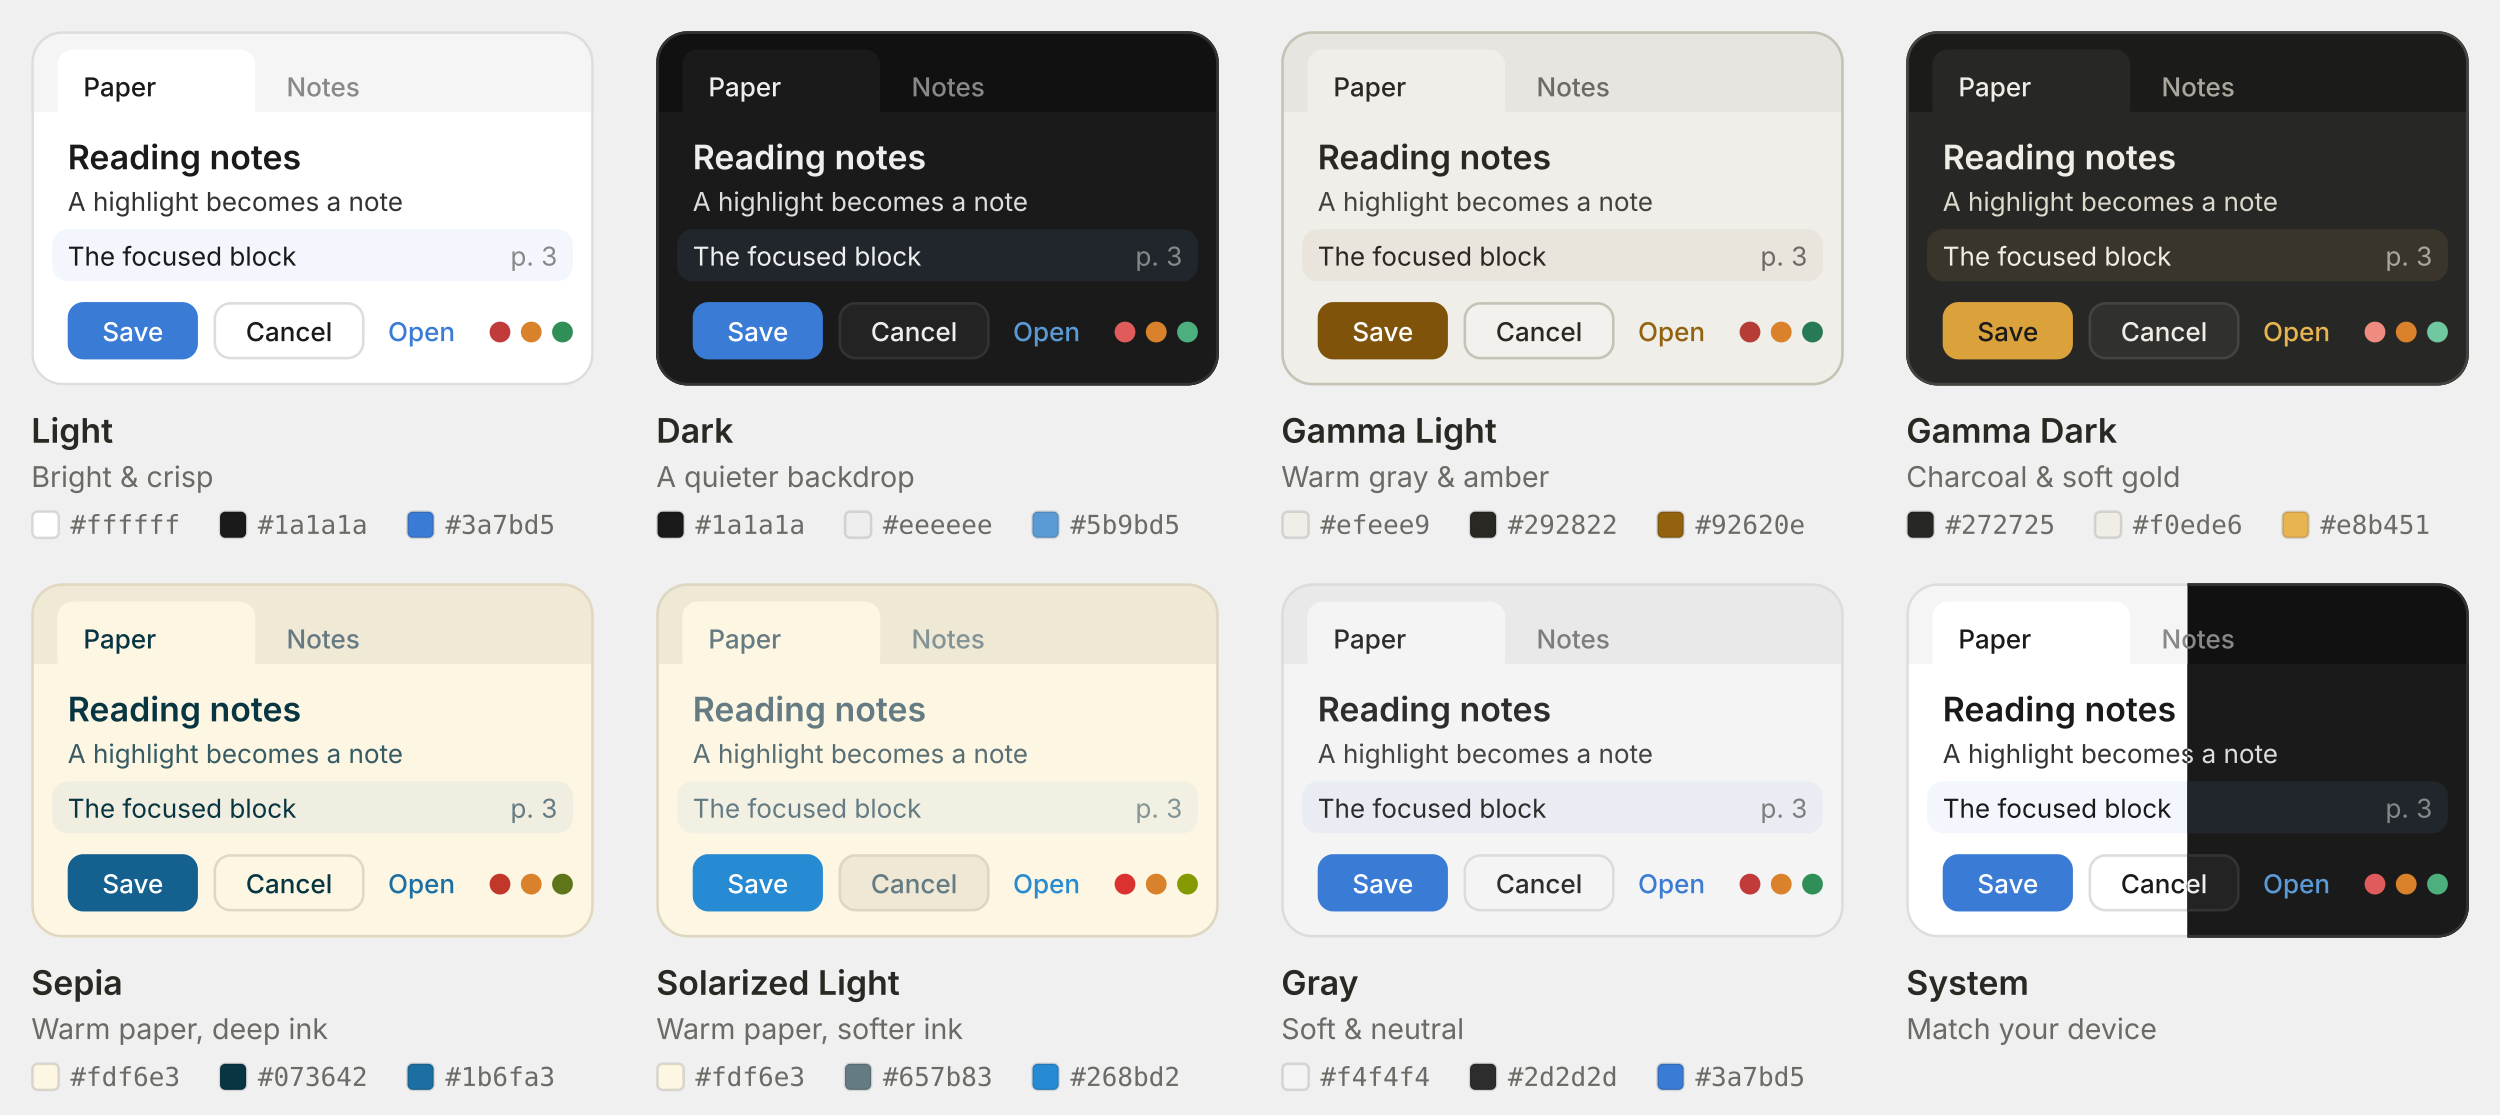
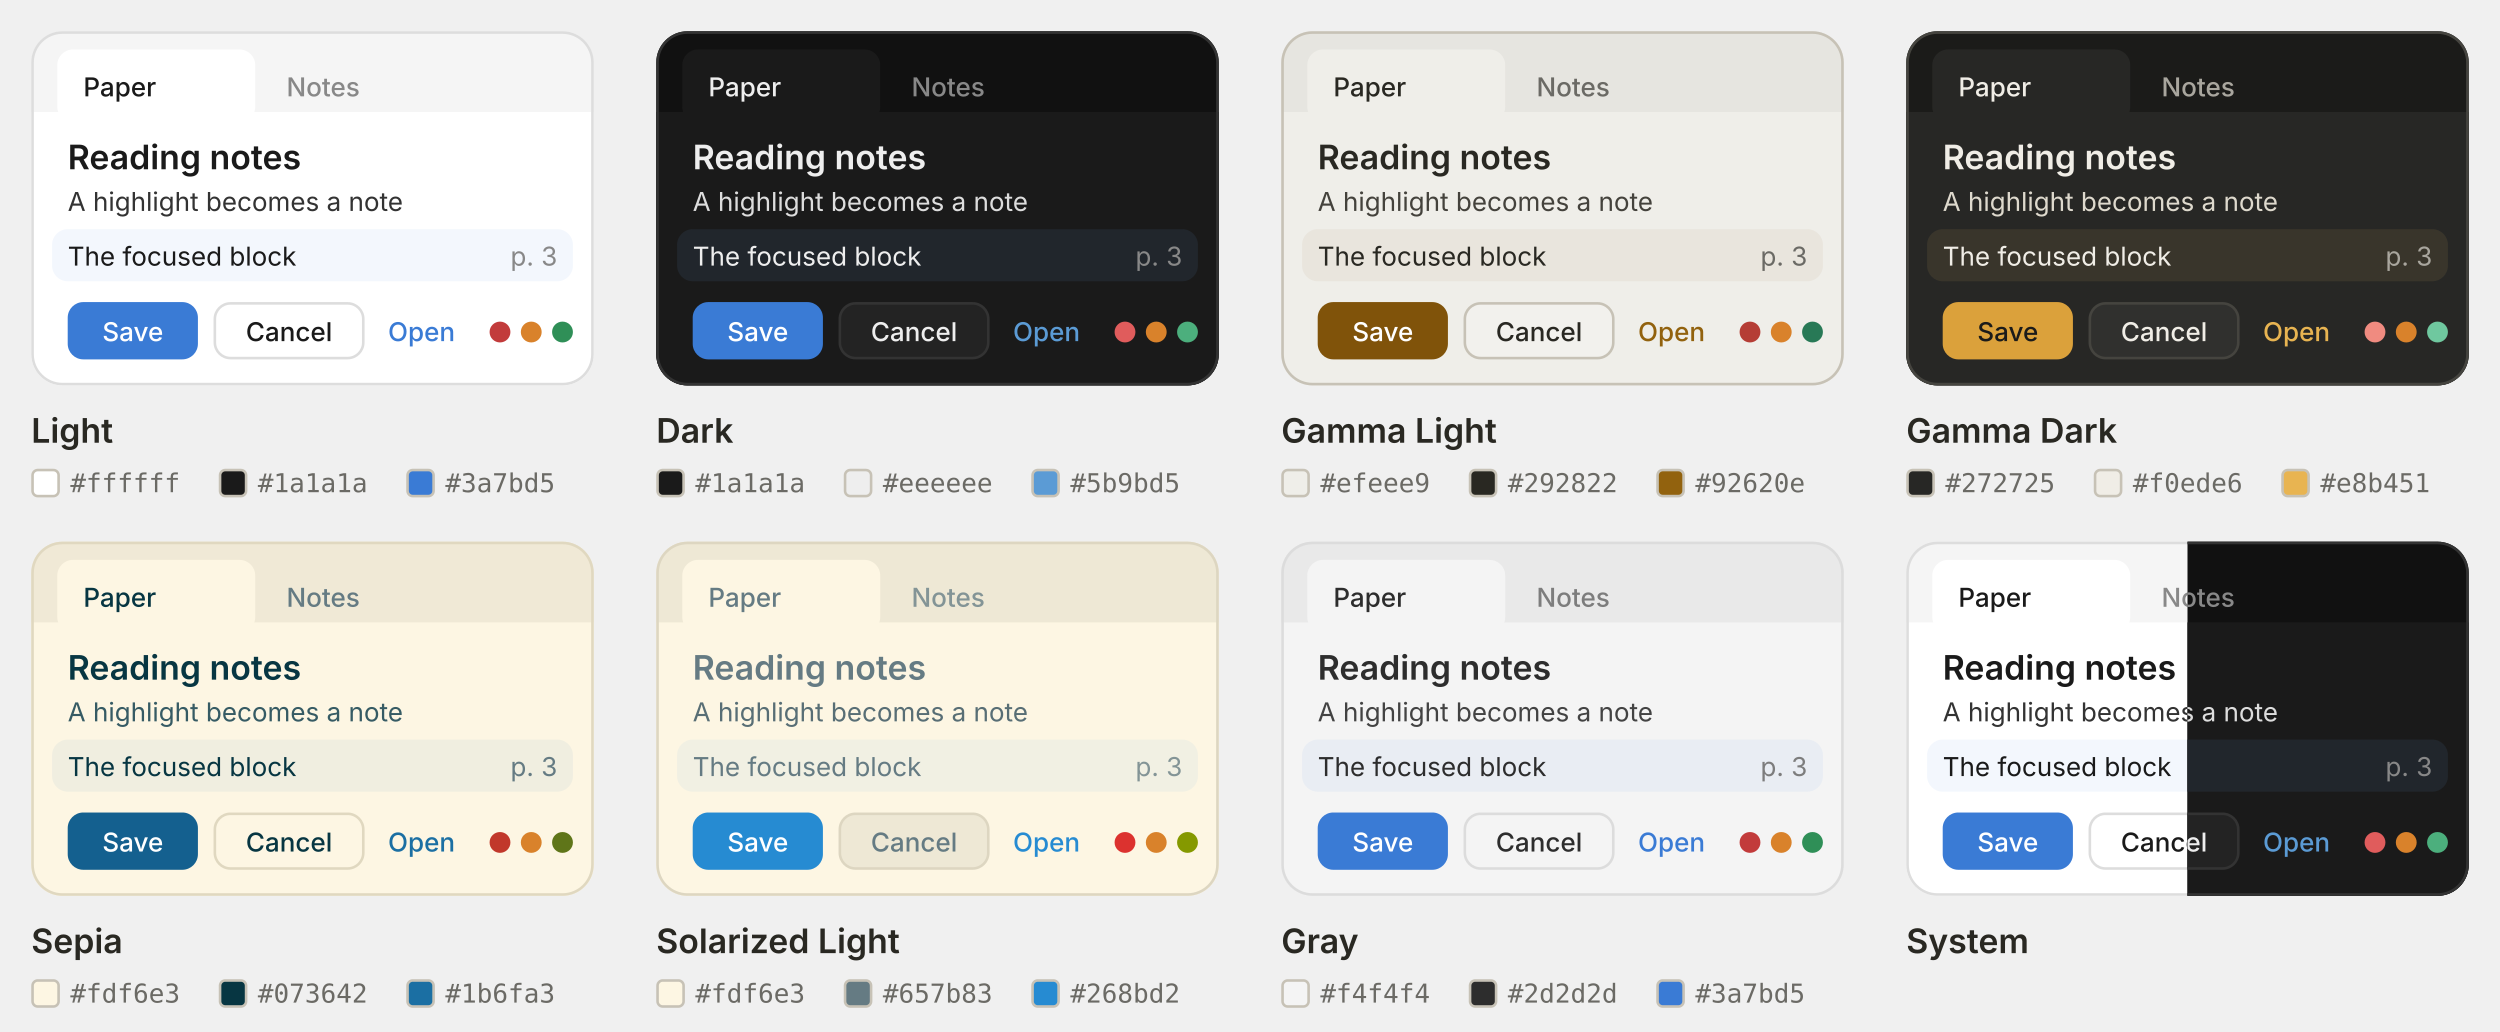
- <svg xmlns="http://www.w3.org/2000/svg" width="960" height="428" viewBox="0 0 960 428" role="img" aria-label="Gamma's themes: each one's chrome, content, focused block, buttons and role colours" font-family="Inter, 'Segoe UI', system-ui, -apple-system, sans-serif">
+ <svg xmlns="http://www.w3.org/2000/svg" width="960" height="396" viewBox="0 0 960 396" role="img" aria-label="Gamma's themes: each one's chrome, content, focused block, buttons and role colours" font-family="Inter, 'Segoe UI', system-ui, -apple-system, sans-serif">
  <style>
- .l { fill: #292822; } .m { fill: #6b6a65; } .rim { stroke: #0000001f; }
- @media (prefers-color-scheme: dark) { .l { fill: #f0ede6; } .m { fill: #a9a69e; } .rim { stroke: #ffffff2e; } }
+ .l { fill: #292822; } .m { fill: #6b6a65; } .rim { stroke: #c7c2b6; }
+ @media (prefers-color-scheme: dark) { .l { fill: #f0ede6; } .m { fill: #a9a69e; } .rim { stroke: #45443f; } }
.mono { font-family: ui-monospace, 'SF Mono', Menlo, Consolas, monospace; }
</style>
  <g transform="translate(12 12)">
    <clipPath id="card-light">
      <rect width="216" height="136" rx="12" />
    </clipPath>
    <g clip-path="url(#card-light)">
      <rect width="216" height="136" fill="#f5f5f5" />
      <rect x="10" y="7" width="76" height="28" rx="6" fill="#ffffff" />
      <text x="20" y="25" font-size="10" font-weight="500" fill="#1a1a1a">Paper</text>
      <text x="98" y="25" font-size="10" font-weight="500" fill="#888888">Notes</text>
      <rect y="31" width="216" height="105" fill="#ffffff" />
      <text x="14" y="53" font-size="13" font-weight="600" fill="#1a1a1a">Reading notes</text>
      <text x="14" y="69" font-size="10" fill="#333333">A highlight becomes a note</text>
      <rect x="8" y="76" width="200" height="20" rx="6" fill="#f3f7fd" />
      <text x="14" y="90" font-size="10" fill="#1a1a1a">The focused block</text>
      <text x="202" y="90" font-size="10" text-anchor="end" fill="#888888">p. 3</text>
      <rect x="14" y="104" width="50" height="22" rx="6" fill="#3a7bd5" />
      <text x="39" y="119" font-size="10" font-weight="500" text-anchor="middle" fill="#ffffff">Save</text>
      <rect x="70.5" y="104.5" width="57" height="21" rx="6" fill="#ffffff" stroke="#dddddd" />
      <text x="99" y="119" font-size="10" font-weight="500" text-anchor="middle" fill="#1a1a1a">Cancel</text>
      <text x="137" y="119" font-size="10" font-weight="500" fill="#3a7bd5">Open</text>
      <circle cx="180" cy="115.5" r="4" fill="#c23b3b" />
      <circle cx="192" cy="115.5" r="4" fill="#d9822b" />
      <circle cx="204" cy="115.5" r="4" fill="#2f8f57" />
    </g>
    <rect x="0.5" y="0.5" width="215" height="135" rx="11.5" fill="none" stroke="#dddddd" />
+     <rect x="0.5" y="168.5" width="10" height="10" rx="2" fill="#ffffff" class="rim" />
+     <text x="15" y="177" font-size="10" class="m mono">#ffffff</text>
+     <rect x="72.5" y="168.5" width="10" height="10" rx="2" fill="#1a1a1a" class="rim" />
+     <text x="87" y="177" font-size="10" class="m mono">#1a1a1a</text>
+     <rect x="144.5" y="168.5" width="10" height="10" rx="2" fill="#3a7bd5" class="rim" />
+     <text x="159" y="177" font-size="10" class="m mono">#3a7bd5</text>
    <text y="158" font-size="13" font-weight="600" class="l">Light</text>
-     <text y="175" font-size="11" class="m">Bright &amp; crisp</text>
-     <rect x="0.5" y="184.5" width="10" height="10" rx="2" fill="#ffffff" class="rim" />
-     <text x="15" y="193" font-size="10" class="m mono">#ffffff</text>
-     <rect x="72.5" y="184.5" width="10" height="10" rx="2" fill="#1a1a1a" class="rim" />
-     <text x="87" y="193" font-size="10" class="m mono">#1a1a1a</text>
-     <rect x="144.5" y="184.5" width="10" height="10" rx="2" fill="#3a7bd5" class="rim" />
-     <text x="159" y="193" font-size="10" class="m mono">#3a7bd5</text>
  </g>
  <g transform="translate(252 12)">
    <clipPath id="card-dark">
      <rect width="216" height="136" rx="12" />
    </clipPath>
    <g clip-path="url(#card-dark)">
      <rect width="216" height="136" fill="#111111" />
      <rect x="10" y="7" width="76" height="28" rx="6" fill="#1a1a1a" />
      <text x="20" y="25" font-size="10" font-weight="500" fill="#eeeeee">Paper</text>
      <text x="98" y="25" font-size="10" font-weight="500" fill="#888888">Notes</text>
      <rect y="31" width="216" height="105" fill="#1a1a1a" />
      <text x="14" y="53" font-size="13" font-weight="600" fill="#eeeeee">Reading notes</text>
      <text x="14" y="69" font-size="10" fill="#dddddd">A highlight becomes a note</text>
      <rect x="8" y="76" width="200" height="20" rx="6" fill="#21262c" />
      <text x="14" y="90" font-size="10" fill="#eeeeee">The focused block</text>
      <text x="202" y="90" font-size="10" text-anchor="end" fill="#888888">p. 3</text>
      <rect x="14" y="104" width="50" height="22" rx="6" fill="#3a7bd5" />
      <text x="39" y="119" font-size="10" font-weight="500" text-anchor="middle" fill="#ffffff">Save</text>
      <rect x="70.5" y="104.5" width="57" height="21" rx="6" fill="#232323" stroke="#333333" />
      <text x="99" y="119" font-size="10" font-weight="500" text-anchor="middle" fill="#eeeeee">Cancel</text>
      <text x="137" y="119" font-size="10" font-weight="500" fill="#5b9bd5">Open</text>
      <circle cx="180" cy="115.5" r="4" fill="#e05c5c" />
      <circle cx="192" cy="115.5" r="4" fill="#d9822b" />
      <circle cx="204" cy="115.5" r="4" fill="#4caf7d" />
    </g>
    <rect x="0.5" y="0.5" width="215" height="135" rx="11.5" fill="none" stroke="#333333" />
+     <rect x="0.5" y="168.5" width="10" height="10" rx="2" fill="#1a1a1a" class="rim" />
+     <text x="15" y="177" font-size="10" class="m mono">#1a1a1a</text>
+     <rect x="72.5" y="168.5" width="10" height="10" rx="2" fill="#eeeeee" class="rim" />
+     <text x="87" y="177" font-size="10" class="m mono">#eeeeee</text>
+     <rect x="144.5" y="168.5" width="10" height="10" rx="2" fill="#5b9bd5" class="rim" />
+     <text x="159" y="177" font-size="10" class="m mono">#5b9bd5</text>
    <text y="158" font-size="13" font-weight="600" class="l">Dark</text>
-     <text y="175" font-size="11" class="m">A quieter backdrop</text>
-     <rect x="0.5" y="184.5" width="10" height="10" rx="2" fill="#1a1a1a" class="rim" />
-     <text x="15" y="193" font-size="10" class="m mono">#1a1a1a</text>
-     <rect x="72.5" y="184.5" width="10" height="10" rx="2" fill="#eeeeee" class="rim" />
-     <text x="87" y="193" font-size="10" class="m mono">#eeeeee</text>
-     <rect x="144.5" y="184.5" width="10" height="10" rx="2" fill="#5b9bd5" class="rim" />
-     <text x="159" y="193" font-size="10" class="m mono">#5b9bd5</text>
  </g>
  <g transform="translate(492 12)">
    <clipPath id="card-gamma-light">
      <rect width="216" height="136" rx="12" />
    </clipPath>
    <g clip-path="url(#card-gamma-light)">
      <rect width="216" height="136" fill="#e6e5e0" />
      <rect x="10" y="7" width="76" height="28" rx="6" fill="#efeee9" />
      <text x="20" y="25" font-size="10" font-weight="500" fill="#292822">Paper</text>
      <text x="98" y="25" font-size="10" font-weight="500" fill="#6b6a65">Notes</text>
      <rect y="31" width="216" height="105" fill="#efeee9" />
      <text x="14" y="53" font-size="13" font-weight="600" fill="#292822">Reading notes</text>
      <text x="14" y="69" font-size="10" fill="#44423c">A highlight becomes a note</text>
      <rect x="8" y="76" width="200" height="20" rx="6" fill="#e9e5dd" />
      <text x="14" y="90" font-size="10" fill="#292822">The focused block</text>
      <text x="202" y="90" font-size="10" text-anchor="end" fill="#6b6a65">p. 3</text>
      <rect x="14" y="104" width="50" height="22" rx="6" fill="#80530a" />
      <text x="39" y="119" font-size="10" font-weight="500" text-anchor="middle" fill="#ffffff">Save</text>
      <rect x="70.5" y="104.5" width="57" height="21" rx="6" fill="#f2f1ed" stroke="#c7c2b6" />
      <text x="99" y="119" font-size="10" font-weight="500" text-anchor="middle" fill="#292822">Cancel</text>
      <text x="137" y="119" font-size="10" font-weight="500" fill="#92620e">Open</text>
      <circle cx="180" cy="115.5" r="4" fill="#b53d35" />
      <circle cx="192" cy="115.5" r="4" fill="#d9822b" />
      <circle cx="204" cy="115.5" r="4" fill="#287956" />
    </g>
    <rect x="0.5" y="0.5" width="215" height="135" rx="11.5" fill="none" stroke="#c7c2b6" />
+     <rect x="0.5" y="168.5" width="10" height="10" rx="2" fill="#efeee9" class="rim" />
+     <text x="15" y="177" font-size="10" class="m mono">#efeee9</text>
+     <rect x="72.5" y="168.5" width="10" height="10" rx="2" fill="#292822" class="rim" />
+     <text x="87" y="177" font-size="10" class="m mono">#292822</text>
+     <rect x="144.5" y="168.5" width="10" height="10" rx="2" fill="#92620e" class="rim" />
+     <text x="159" y="177" font-size="10" class="m mono">#92620e</text>
    <text y="158" font-size="13" font-weight="600" class="l">Gamma Light</text>
-     <text y="175" font-size="11" class="m">Warm gray &amp; amber</text>
-     <rect x="0.5" y="184.5" width="10" height="10" rx="2" fill="#efeee9" class="rim" />
-     <text x="15" y="193" font-size="10" class="m mono">#efeee9</text>
-     <rect x="72.5" y="184.5" width="10" height="10" rx="2" fill="#292822" class="rim" />
-     <text x="87" y="193" font-size="10" class="m mono">#292822</text>
-     <rect x="144.5" y="184.5" width="10" height="10" rx="2" fill="#92620e" class="rim" />
-     <text x="159" y="193" font-size="10" class="m mono">#92620e</text>
  </g>
  <g transform="translate(732 12)">
    <clipPath id="card-gamma-dark">
      <rect width="216" height="136" rx="12" />
    </clipPath>
    <g clip-path="url(#card-gamma-dark)">
      <rect width="216" height="136" fill="#1b1b19" />
      <rect x="10" y="7" width="76" height="28" rx="6" fill="#272725" />
      <text x="20" y="25" font-size="10" font-weight="500" fill="#f0ede6">Paper</text>
      <text x="98" y="25" font-size="10" font-weight="500" fill="#a9a69e">Notes</text>
      <rect y="31" width="216" height="105" fill="#272725" />
      <text x="14" y="53" font-size="13" font-weight="600" fill="#f0ede6">Reading notes</text>
      <text x="14" y="69" font-size="10" fill="#ded9cd">A highlight becomes a note</text>
      <rect x="8" y="76" width="200" height="20" rx="6" fill="#39352b" />
      <text x="14" y="90" font-size="10" fill="#f0ede6">The focused block</text>
      <text x="202" y="90" font-size="10" text-anchor="end" fill="#a9a69e">p. 3</text>
      <rect x="14" y="104" width="50" height="22" rx="6" fill="#dba13b" />
      <text x="39" y="119" font-size="10" font-weight="500" text-anchor="middle" fill="#1b1b1a">Save</text>
      <rect x="70.5" y="104.5" width="57" height="21" rx="6" fill="#30302e" stroke="#45443f" />
      <text x="99" y="119" font-size="10" font-weight="500" text-anchor="middle" fill="#f0ede6">Cancel</text>
      <text x="137" y="119" font-size="10" font-weight="500" fill="#e8b451">Open</text>
      <circle cx="180" cy="115.5" r="4" fill="#f08b80" />
      <circle cx="192" cy="115.5" r="4" fill="#d9822b" />
      <circle cx="204" cy="115.5" r="4" fill="#6fc89f" />
    </g>
    <rect x="0.5" y="0.5" width="215" height="135" rx="11.5" fill="none" stroke="#45443f" />
+     <rect x="0.5" y="168.5" width="10" height="10" rx="2" fill="#272725" class="rim" />
+     <text x="15" y="177" font-size="10" class="m mono">#272725</text>
+     <rect x="72.5" y="168.5" width="10" height="10" rx="2" fill="#f0ede6" class="rim" />
+     <text x="87" y="177" font-size="10" class="m mono">#f0ede6</text>
+     <rect x="144.5" y="168.5" width="10" height="10" rx="2" fill="#e8b451" class="rim" />
+     <text x="159" y="177" font-size="10" class="m mono">#e8b451</text>
    <text y="158" font-size="13" font-weight="600" class="l">Gamma Dark</text>
-     <text y="175" font-size="11" class="m">Charcoal &amp; soft gold</text>
-     <rect x="0.5" y="184.5" width="10" height="10" rx="2" fill="#272725" class="rim" />
-     <text x="15" y="193" font-size="10" class="m mono">#272725</text>
-     <rect x="72.5" y="184.5" width="10" height="10" rx="2" fill="#f0ede6" class="rim" />
-     <text x="87" y="193" font-size="10" class="m mono">#f0ede6</text>
-     <rect x="144.5" y="184.5" width="10" height="10" rx="2" fill="#e8b451" class="rim" />
-     <text x="159" y="193" font-size="10" class="m mono">#e8b451</text>
-   </g>
-   <g transform="translate(12 224)">
+   </g>
+   <g transform="translate(12 208)">
    <clipPath id="card-sepia">
      <rect width="216" height="136" rx="12" />
    </clipPath>
    <g clip-path="url(#card-sepia)">
      <rect width="216" height="136" fill="#f0e9d6" />
      <rect x="10" y="7" width="76" height="28" rx="6" fill="#fdf6e3" />
      <text x="20" y="25" font-size="10" font-weight="500" fill="#073642">Paper</text>
      <text x="98" y="25" font-size="10" font-weight="500" fill="#657b83">Notes</text>
      <rect y="31" width="216" height="105" fill="#fdf6e3" />
      <text x="14" y="53" font-size="13" font-weight="600" fill="#073642">Reading notes</text>
      <text x="14" y="69" font-size="10" fill="#365b64">A highlight becomes a note</text>
      <rect x="8" y="76" width="200" height="20" rx="6" fill="#f0eee0" />
      <text x="14" y="90" font-size="10" fill="#073642">The focused block</text>
      <text x="202" y="90" font-size="10" text-anchor="end" fill="#657b83">p. 3</text>
      <rect x="14" y="104" width="50" height="22" rx="6" fill="#14608f" />
      <text x="39" y="119" font-size="10" font-weight="500" text-anchor="middle" fill="#ffffff">Save</text>
      <rect x="70.5" y="104.5" width="57" height="21" rx="6" fill="#fdf6e3" stroke="#e0d8c0" />
      <text x="99" y="119" font-size="10" font-weight="500" text-anchor="middle" fill="#073642">Cancel</text>
      <text x="137" y="119" font-size="10" font-weight="500" fill="#1b6fa3">Open</text>
      <circle cx="180" cy="115.5" r="4" fill="#c1382b" />
      <circle cx="192" cy="115.5" r="4" fill="#d9822b" />
      <circle cx="204" cy="115.5" r="4" fill="#5f7519" />
    </g>
    <rect x="0.5" y="0.5" width="215" height="135" rx="11.5" fill="none" stroke="#e0d8c0" />
+     <rect x="0.5" y="168.5" width="10" height="10" rx="2" fill="#fdf6e3" class="rim" />
+     <text x="15" y="177" font-size="10" class="m mono">#fdf6e3</text>
+     <rect x="72.5" y="168.5" width="10" height="10" rx="2" fill="#073642" class="rim" />
+     <text x="87" y="177" font-size="10" class="m mono">#073642</text>
+     <rect x="144.5" y="168.5" width="10" height="10" rx="2" fill="#1b6fa3" class="rim" />
+     <text x="159" y="177" font-size="10" class="m mono">#1b6fa3</text>
    <text y="158" font-size="13" font-weight="600" class="l">Sepia</text>
-     <text y="175" font-size="11" class="m">Warm paper, deep ink</text>
-     <rect x="0.5" y="184.5" width="10" height="10" rx="2" fill="#fdf6e3" class="rim" />
-     <text x="15" y="193" font-size="10" class="m mono">#fdf6e3</text>
-     <rect x="72.5" y="184.5" width="10" height="10" rx="2" fill="#073642" class="rim" />
-     <text x="87" y="193" font-size="10" class="m mono">#073642</text>
-     <rect x="144.5" y="184.5" width="10" height="10" rx="2" fill="#1b6fa3" class="rim" />
-     <text x="159" y="193" font-size="10" class="m mono">#1b6fa3</text>
-   </g>
-   <g transform="translate(252 224)">
+   </g>
+   <g transform="translate(252 208)">
    <clipPath id="card-solarized">
      <rect width="216" height="136" rx="12" />
    </clipPath>
    <g clip-path="url(#card-solarized)">
      <rect width="216" height="136" fill="#eee8d5" />
      <rect x="10" y="7" width="76" height="28" rx="6" fill="#fdf6e3" />
      <text x="20" y="25" font-size="10" font-weight="500" fill="#657b83">Paper</text>
      <text x="98" y="25" font-size="10" font-weight="500" fill="#839496">Notes</text>
      <rect y="31" width="216" height="105" fill="#fdf6e3" />
      <text x="14" y="53" font-size="13" font-weight="600" fill="#657b83">Reading notes</text>
      <text x="14" y="69" font-size="10" fill="#586e75">A highlight becomes a note</text>
      <rect x="8" y="76" width="200" height="20" rx="6" fill="#f1f0e3" />
      <text x="14" y="90" font-size="10" fill="#657b83">The focused block</text>
      <text x="202" y="90" font-size="10" text-anchor="end" fill="#839496">p. 3</text>
      <rect x="14" y="104" width="50" height="22" rx="6" fill="#268bd2" />
      <text x="39" y="119" font-size="10" font-weight="500" text-anchor="middle" fill="#ffffff">Save</text>
      <rect x="70.5" y="104.5" width="57" height="21" rx="6" fill="#eee8d5" stroke="#ddd6c1" />
      <text x="99" y="119" font-size="10" font-weight="500" text-anchor="middle" fill="#657b83">Cancel</text>
      <text x="137" y="119" font-size="10" font-weight="500" fill="#268bd2">Open</text>
      <circle cx="180" cy="115.5" r="4" fill="#dc322f" />
      <circle cx="192" cy="115.5" r="4" fill="#d9822b" />
      <circle cx="204" cy="115.5" r="4" fill="#859900" />
    </g>
    <rect x="0.5" y="0.5" width="215" height="135" rx="11.5" fill="none" stroke="#ddd6c1" />
+     <rect x="0.5" y="168.5" width="10" height="10" rx="2" fill="#fdf6e3" class="rim" />
+     <text x="15" y="177" font-size="10" class="m mono">#fdf6e3</text>
+     <rect x="72.5" y="168.5" width="10" height="10" rx="2" fill="#657b83" class="rim" />
+     <text x="87" y="177" font-size="10" class="m mono">#657b83</text>
+     <rect x="144.5" y="168.5" width="10" height="10" rx="2" fill="#268bd2" class="rim" />
+     <text x="159" y="177" font-size="10" class="m mono">#268bd2</text>
    <text y="158" font-size="13" font-weight="600" class="l">Solarized Light</text>
-     <text y="175" font-size="11" class="m">Warm paper, softer ink</text>
-     <rect x="0.5" y="184.5" width="10" height="10" rx="2" fill="#fdf6e3" class="rim" />
-     <text x="15" y="193" font-size="10" class="m mono">#fdf6e3</text>
-     <rect x="72.5" y="184.5" width="10" height="10" rx="2" fill="#657b83" class="rim" />
-     <text x="87" y="193" font-size="10" class="m mono">#657b83</text>
-     <rect x="144.5" y="184.5" width="10" height="10" rx="2" fill="#268bd2" class="rim" />
-     <text x="159" y="193" font-size="10" class="m mono">#268bd2</text>
-   </g>
-   <g transform="translate(492 224)">
+   </g>
+   <g transform="translate(492 208)">
    <clipPath id="card-gray">
      <rect width="216" height="136" rx="12" />
    </clipPath>
    <g clip-path="url(#card-gray)">
      <rect width="216" height="136" fill="#e9e9e9" />
      <rect x="10" y="7" width="76" height="28" rx="6" fill="#f4f4f4" />
      <text x="20" y="25" font-size="10" font-weight="500" fill="#2d2d2d">Paper</text>
      <text x="98" y="25" font-size="10" font-weight="500" fill="#7d7d7d">Notes</text>
      <rect y="31" width="216" height="105" fill="#f4f4f4" />
      <text x="14" y="53" font-size="13" font-weight="600" fill="#2d2d2d">Reading notes</text>
      <text x="14" y="69" font-size="10" fill="#434343">A highlight becomes a note</text>
      <rect x="8" y="76" width="200" height="20" rx="6" fill="#e9edf3" />
      <text x="14" y="90" font-size="10" fill="#2d2d2d">The focused block</text>
      <text x="202" y="90" font-size="10" text-anchor="end" fill="#7d7d7d">p. 3</text>
      <rect x="14" y="104" width="50" height="22" rx="6" fill="#3a7bd5" />
      <text x="39" y="119" font-size="10" font-weight="500" text-anchor="middle" fill="#ffffff">Save</text>
      <rect x="70.5" y="104.5" width="57" height="21" rx="6" fill="#f4f4f4" stroke="#dcdcdc" />
      <text x="99" y="119" font-size="10" font-weight="500" text-anchor="middle" fill="#2d2d2d">Cancel</text>
      <text x="137" y="119" font-size="10" font-weight="500" fill="#3a7bd5">Open</text>
      <circle cx="180" cy="115.5" r="4" fill="#c23b3b" />
      <circle cx="192" cy="115.5" r="4" fill="#d9822b" />
      <circle cx="204" cy="115.5" r="4" fill="#2f8f57" />
    </g>
    <rect x="0.5" y="0.5" width="215" height="135" rx="11.5" fill="none" stroke="#dcdcdc" />
+     <rect x="0.5" y="168.5" width="10" height="10" rx="2" fill="#f4f4f4" class="rim" />
+     <text x="15" y="177" font-size="10" class="m mono">#f4f4f4</text>
+     <rect x="72.5" y="168.5" width="10" height="10" rx="2" fill="#2d2d2d" class="rim" />
+     <text x="87" y="177" font-size="10" class="m mono">#2d2d2d</text>
+     <rect x="144.5" y="168.5" width="10" height="10" rx="2" fill="#3a7bd5" class="rim" />
+     <text x="159" y="177" font-size="10" class="m mono">#3a7bd5</text>
    <text y="158" font-size="13" font-weight="600" class="l">Gray</text>
-     <text y="175" font-size="11" class="m">Soft &amp; neutral</text>
-     <rect x="0.5" y="184.5" width="10" height="10" rx="2" fill="#f4f4f4" class="rim" />
-     <text x="15" y="193" font-size="10" class="m mono">#f4f4f4</text>
-     <rect x="72.5" y="184.5" width="10" height="10" rx="2" fill="#2d2d2d" class="rim" />
-     <text x="87" y="193" font-size="10" class="m mono">#2d2d2d</text>
-     <rect x="144.5" y="184.5" width="10" height="10" rx="2" fill="#3a7bd5" class="rim" />
-     <text x="159" y="193" font-size="10" class="m mono">#3a7bd5</text>
-   </g>
-   <g transform="translate(732 224)">
+   </g>
+   <g transform="translate(732 208)">
    <clipPath id="sys-l">
      <rect width="108" height="136" />
    </clipPath>
    <clipPath id="sys-d">
      <rect x="108" width="108" height="136" />
    </clipPath>
    <g clip-path="url(#sys-l)">
      <clipPath id="card-sys-l">
        <rect width="216" height="136" rx="12" />
      </clipPath>
      <g clip-path="url(#card-sys-l)">
        <rect width="216" height="136" fill="#f5f5f5" />
        <rect x="10" y="7" width="76" height="28" rx="6" fill="#ffffff" />
        <text x="20" y="25" font-size="10" font-weight="500" fill="#1a1a1a">Paper</text>
        <text x="98" y="25" font-size="10" font-weight="500" fill="#888888">Notes</text>
        <rect y="31" width="216" height="105" fill="#ffffff" />
        <text x="14" y="53" font-size="13" font-weight="600" fill="#1a1a1a">Reading notes</text>
        <text x="14" y="69" font-size="10" fill="#333333">A highlight becomes a note</text>
        <rect x="8" y="76" width="200" height="20" rx="6" fill="#f3f7fd" />
        <text x="14" y="90" font-size="10" fill="#1a1a1a">The focused block</text>
        <text x="202" y="90" font-size="10" text-anchor="end" fill="#888888">p. 3</text>
        <rect x="14" y="104" width="50" height="22" rx="6" fill="#3a7bd5" />
        <text x="39" y="119" font-size="10" font-weight="500" text-anchor="middle" fill="#ffffff">Save</text>
        <rect x="70.5" y="104.5" width="57" height="21" rx="6" fill="#ffffff" stroke="#dddddd" />
        <text x="99" y="119" font-size="10" font-weight="500" text-anchor="middle" fill="#1a1a1a">Cancel</text>
        <text x="137" y="119" font-size="10" font-weight="500" fill="#3a7bd5">Open</text>
        <circle cx="180" cy="115.5" r="4" fill="#c23b3b" />
        <circle cx="192" cy="115.5" r="4" fill="#d9822b" />
        <circle cx="204" cy="115.5" r="4" fill="#2f8f57" />
      </g>
      <rect x="0.5" y="0.5" width="215" height="135" rx="11.5" fill="none" stroke="#dddddd" />
    </g>
    <g clip-path="url(#sys-d)">
      <clipPath id="card-sys-d">
        <rect width="216" height="136" rx="12" />
      </clipPath>
      <g clip-path="url(#card-sys-d)">
        <rect width="216" height="136" fill="#111111" />
        <rect x="10" y="7" width="76" height="28" rx="6" fill="#1a1a1a" />
        <text x="20" y="25" font-size="10" font-weight="500" fill="#eeeeee">Paper</text>
        <text x="98" y="25" font-size="10" font-weight="500" fill="#888888">Notes</text>
        <rect y="31" width="216" height="105" fill="#1a1a1a" />
        <text x="14" y="53" font-size="13" font-weight="600" fill="#eeeeee">Reading notes</text>
        <text x="14" y="69" font-size="10" fill="#dddddd">A highlight becomes a note</text>
        <rect x="8" y="76" width="200" height="20" rx="6" fill="#21262c" />
        <text x="14" y="90" font-size="10" fill="#eeeeee">The focused block</text>
        <text x="202" y="90" font-size="10" text-anchor="end" fill="#888888">p. 3</text>
        <rect x="14" y="104" width="50" height="22" rx="6" fill="#3a7bd5" />
        <text x="39" y="119" font-size="10" font-weight="500" text-anchor="middle" fill="#ffffff">Save</text>
        <rect x="70.5" y="104.5" width="57" height="21" rx="6" fill="#232323" stroke="#333333" />
        <text x="99" y="119" font-size="10" font-weight="500" text-anchor="middle" fill="#eeeeee">Cancel</text>
        <text x="137" y="119" font-size="10" font-weight="500" fill="#5b9bd5">Open</text>
        <circle cx="180" cy="115.5" r="4" fill="#e05c5c" />
        <circle cx="192" cy="115.5" r="4" fill="#d9822b" />
        <circle cx="204" cy="115.5" r="4" fill="#4caf7d" />
      </g>
      <rect x="0.5" y="0.5" width="215" height="135" rx="11.5" fill="none" stroke="#333333" />
    </g>
    <text y="158" font-size="13" font-weight="600" class="l">System</text>
-     <text y="175" font-size="11" class="m">Match your device</text>
  </g>
</svg>
